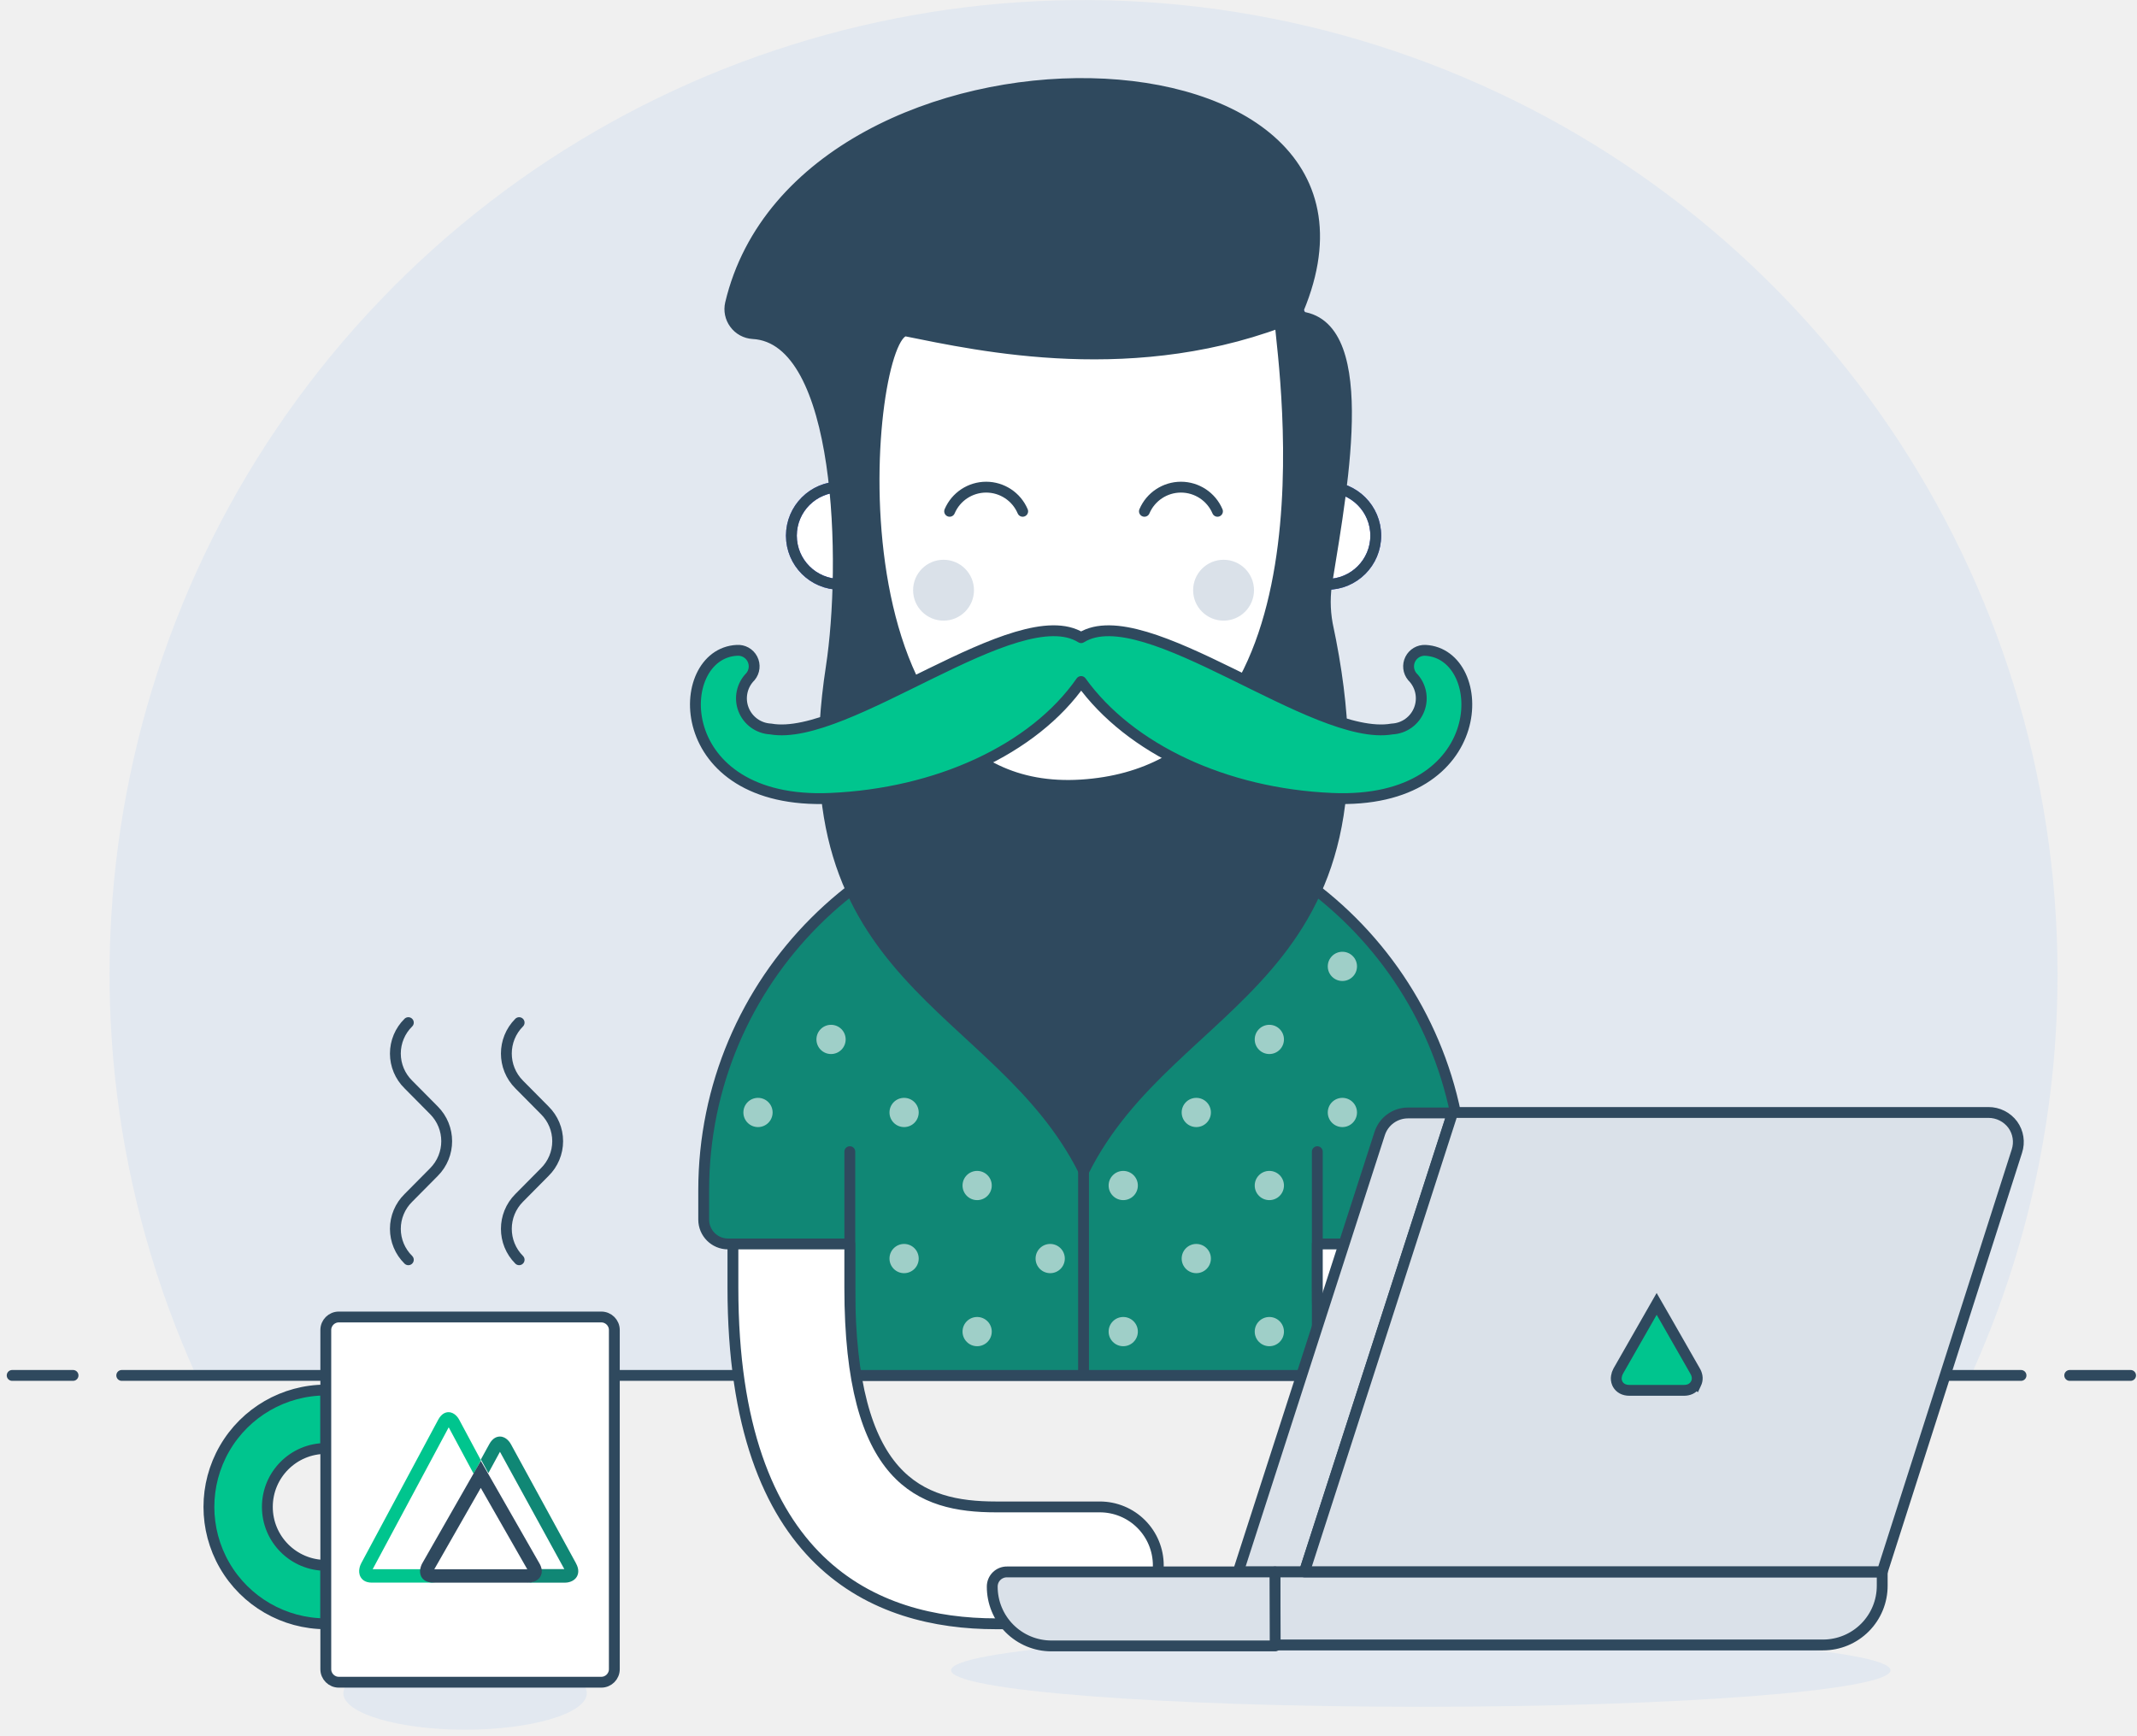
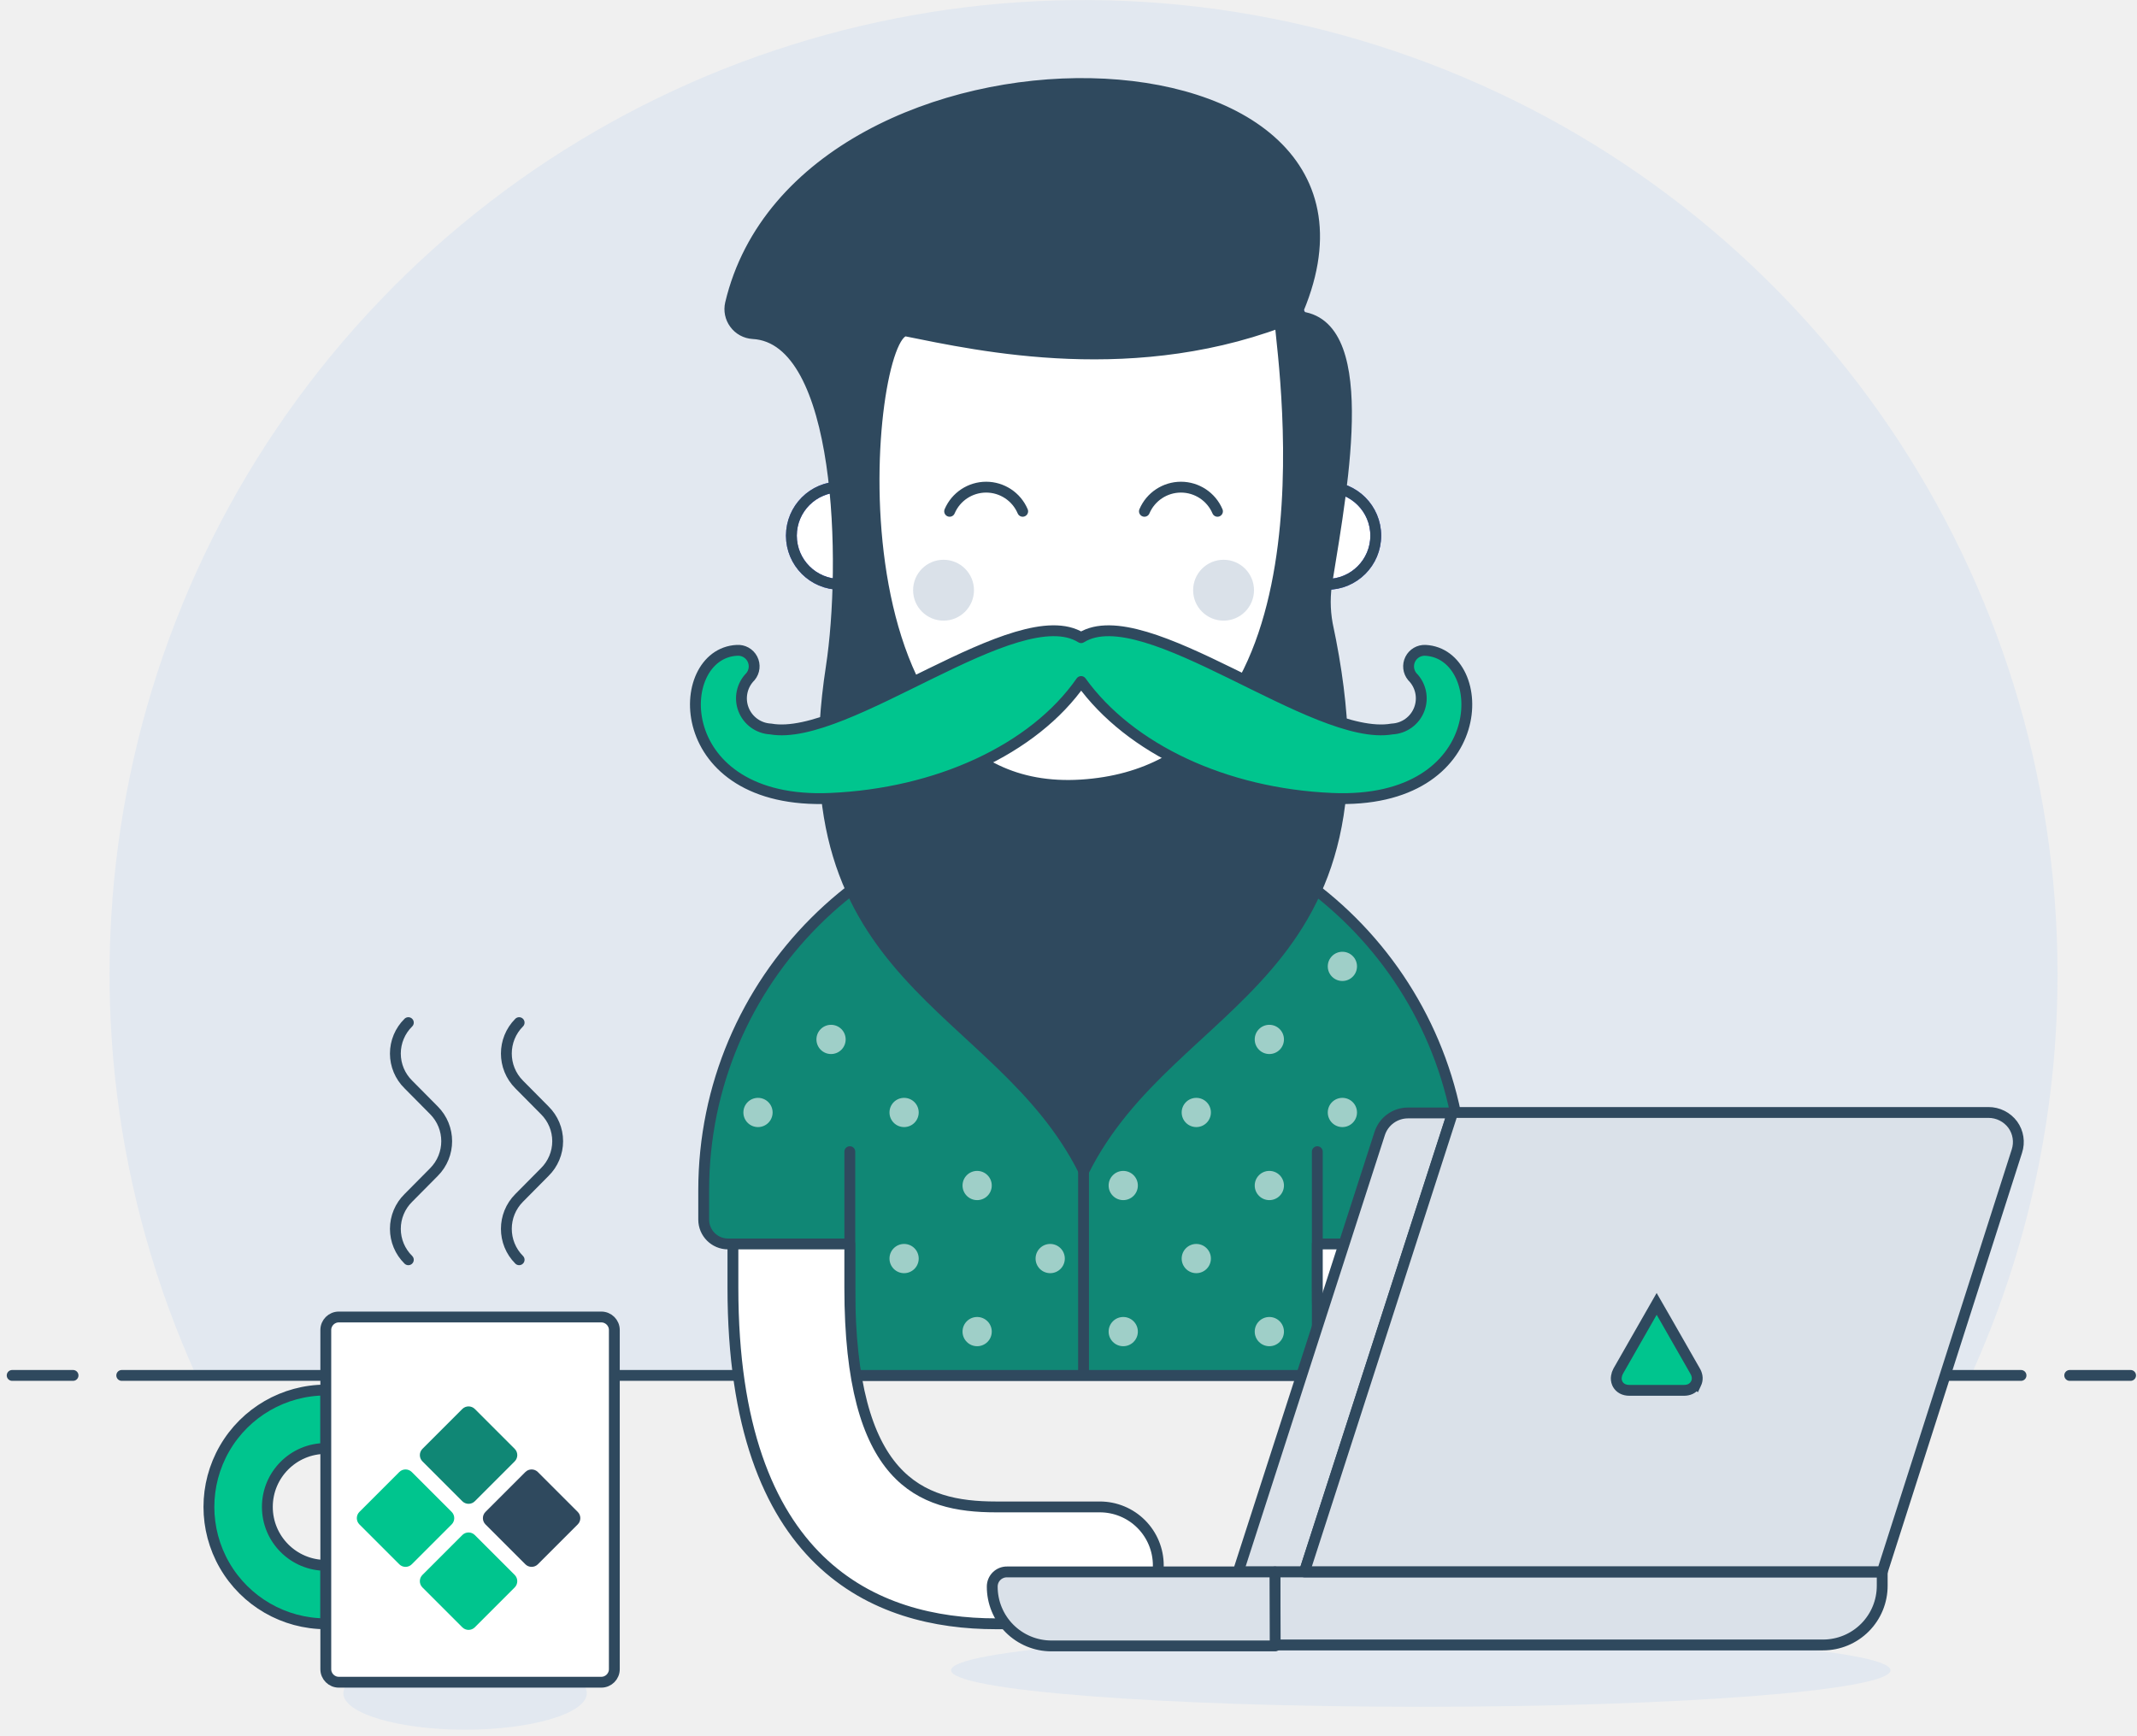
<svg xmlns="http://www.w3.org/2000/svg" width="197" height="160">
  <g fill="none" fill-rule="evenodd">
    <path d="M189.675 89.787c-.003-36.668-22.303-69.649-56.33-83.312C99.318-7.189 60.402 1.212 35.041 27.694 9.68 54.177 2.97 93.42 18.092 126.824H181.684c5.278-11.633 8.003-24.262 7.991-37.037z" fill="#E2E8F0" />
    <path d="M11.223 126.801H186.308M1.122 126.801h5.612M190.797 126.801h5.612" stroke="#2F495E" stroke-linecap="round" stroke-linejoin="round" />
    <g transform="translate(18.76543 7.542088)">
      <ellipse fill="#E2E8F0" cx="24.108" cy="148.552" rx="11.223" ry="3.367" />
      <path d="M18.878 86.734c-.765.751-1.196 1.779-1.196 2.851 0 1.072.431 2.099 1.196 2.851l2.357 2.379c1.57 1.576 1.57 4.125 0 5.701l-2.357 2.379c-.765.751-1.196 1.779-1.196 2.851s.431 2.099 1.196 2.851M29.091 86.734c-1.57 1.576-1.57 4.125 0 5.701l2.357 2.379c.765.751 1.196 1.779 1.196 2.851 0 1.072-.431 2.099-1.196 2.851l-2.357 2.379c-1.57 1.576-1.57 4.125 0 5.701" stroke="#2F495E" stroke-linecap="round" stroke-linejoin="round" />
      <path d="M11.268 142.155c-3.849 0-7.406-2.054-9.331-5.387-1.925-3.334-1.925-7.441 0-10.774 1.925-3.334 5.482-5.387 9.331-5.387v5.387c-2.975 0-5.387 2.412-5.387 5.387 0 2.975 2.412 5.387 5.387 5.387v5.387z" stroke="#2F495E" fill="#00C58E" stroke-linejoin="round" />
      <rect stroke="#2F495E" fill="#FFF" stroke-linejoin="round" x="11.268" y="113.872" width="26.599" height="33.67" rx="1.2" />
      <path d="M58.676 37.351v-5.612c0-12.397 10.05-22.447 22.447-22.447 12.397 0 22.447 10.05 22.447 22.447v5.612c2.479 0 4.489 2.01 4.489 4.489 0 2.479-2.01 4.489-4.489 4.489h-.269c-1.708 10.926-11.119 18.98-22.177 18.98-11.058 0-20.469-8.054-22.177-18.98h-.269c-2.479 0-4.489-2.01-4.489-4.489 0-2.479 2.01-4.489 4.489-4.489z" stroke="#4550E5" fill="#FFF" stroke-linecap="round" stroke-linejoin="round" />
      <path d="M58.676 37.351v-5.612c0-12.397 10.05-22.447 22.447-22.447 12.397 0 22.447 10.05 22.447 22.447v5.612c2.479 0 4.489 2.01 4.489 4.489 0 2.479-2.01 4.489-4.489 4.489h-.269c-1.708 10.926-11.119 18.98-22.177 18.98-11.058 0-20.469-8.054-22.177-18.98h-.269c-2.479 0-4.489-2.01-4.489-4.489 0-2.479 2.01-4.489 4.489-4.489z" stroke="#2F495E" stroke-linecap="round" stroke-linejoin="round" />
      <circle fill="#DAE1E9" cx="94.029" cy="46.869" r="2.806" />
      <circle fill="#DAE1E9" cx="68.215" cy="46.869" r="2.806" />
      <path d="M87.879 52.57c-3.776 3.58-9.692 3.58-13.468 0" stroke="#4550E5" stroke-linecap="round" stroke-linejoin="round" />
      <path d="M68.777 39.596c.574-1.35 1.9-2.227 3.367-2.227 1.467 0 2.793.877 3.367 2.227M86.734 39.596c.574-1.35 1.9-2.227 3.367-2.227 1.467 0 2.793.877 3.367 2.227" stroke="#2F495E" stroke-linecap="round" stroke-linejoin="round" />
      <path d="M102.671 99.978V98.631M59.574 107.138v-8.507M102.671 107.138v-8.507" stroke="#4550E5" stroke-linecap="round" stroke-linejoin="round" />
      <path d="M102.671 107.138h11.223c1.24 0 2.245-1.005 2.245-2.245v-2.694c0-19.339-15.678-35.017-35.017-35.017-19.339 0-35.017 15.678-35.017 35.017v2.694c0 1.24 1.005 2.245 2.245 2.245h11.223v12.121h43.098v-12.121z" fill="#108775" />
      <path d="M81.122 67.183v52.076" stroke="#2F495E" stroke-linejoin="round" />
      <path d="M59.574 107.138v-8.507M102.671 107.138v-8.507M102.671 107.138h11.223c1.24 0 2.245-1.005 2.245-2.245v-2.694c0-19.339-15.678-35.017-35.017-35.017-19.339 0-35.017 15.678-35.017 35.017v2.694c0 1.24 1.005 2.245 2.245 2.245h11.223v12.121h43.098v-12.121z" stroke="#2F495E" stroke-linecap="round" stroke-linejoin="round" />
      <circle fill="#FFF" opacity=".6" cx="104.983" cy="81.549" r="1.347" />
      <circle fill="#FFF" opacity=".6" cx="98.249" cy="88.283" r="1.347" />
      <circle fill="#FFF" opacity=".6" cx="104.983" cy="95.017" r="1.347" />
      <circle fill="#FFF" opacity=".6" cx="98.249" cy="101.751" r="1.347" />
      <circle fill="#FFF" opacity=".6" cx="98.249" cy="115.219" r="1.347" />
      <circle fill="#FFF" opacity=".6" cx="91.515" cy="95.017" r="1.347" />
      <circle fill="#FFF" opacity=".6" cx="84.781" cy="101.751" r="1.347" />
      <circle fill="#FFF" opacity=".6" cx="91.515" cy="108.485" r="1.347" />
      <circle fill="#FFF" opacity=".6" cx="84.781" cy="115.219" r="1.347" />
      <circle fill="#FFF" opacity=".6" cx="71.313" cy="101.751" r="1.347" />
      <circle fill="#FFF" opacity=".6" cx="78.047" cy="108.485" r="1.347" />
      <circle fill="#FFF" opacity=".6" cx="71.313" cy="115.219" r="1.347" />
      <circle fill="#FFF" opacity=".6" cx="57.845" cy="88.283" r="1.347" />
      <circle fill="#FFF" opacity=".6" cx="64.579" cy="95.017" r="1.347" />
      <circle fill="#FFF" opacity=".6" cx="64.579" cy="108.485" r="1.347" />
      <circle fill="#FFF" opacity=".6" cx="51.111" cy="95.017" r="1.347" />
      <path d="M88.013 136.768c0-1.429-.568-2.799-1.578-3.809s-2.381-1.578-3.809-1.578h-9.585c-7.003 0-13.468-2.447-13.468-20.202v-4.04H48.799v4.04c0 25.612 13.176 30.976 24.242 30.976h9.585c1.431.006 2.804-.56 3.816-1.571 1.012-1.012 1.577-2.385 1.571-3.816zM136.521 131.38h-9.607c-7.003 0-13.468-2.447-13.468-20.202v-4.04h-10.774v4.04c0 25.612 13.176 30.976 24.242 30.976h9.607c2.975 0 5.387-2.412 5.387-5.387 0-2.975-2.412-5.387-5.387-5.387z" stroke="#2F495E" fill="#FFF" stroke-linejoin="round" />
      <path d="M64.736 22.963c6.734 1.347 21.347 4.646 35.915-1.347 12.548-27.901-45.522-28.911-52.076-1.167-.148.64-.009 1.312.382 1.841.395.543 1.013.881 1.684.92 8.283.449 8.664 21.347 7.228 30.73C53.378 83.12 73.288 84.691 81.145 100.404c8.193-16.386 29.54-17.306 22.447-50.415-.246-1.351-.246-2.735 0-4.085 1.481-9.113 4.242-24.265-3.03-24.265l-1.324.539c.382 4.489 5.791 41.122-18.339 42.649C56.768 66.352 60.92 22.963 64.736 22.963z" fill="#2F495E" />
      <path d="M64.736 22.963c6.734 1.347 21.347 4.646 35.915-1.347 12.548-27.901-45.522-28.911-52.076-1.167-.148.64-.009 1.312.382 1.841.395.543 1.013.881 1.684.92 8.283.449 8.664 21.347 7.228 30.73C53.378 83.12 73.288 84.691 81.145 100.404c8.193-16.386 29.54-17.306 22.447-50.415-.246-1.351-.246-2.735 0-4.085 1.481-9.113 4.242-24.265-3.03-24.265l-1.324.539c.382 4.489 5.791 41.122-18.339 42.649C56.768 66.352 60.92 22.963 64.736 22.963z" stroke="#2F495E" stroke-linecap="round" stroke-linejoin="round" />
      <path d="M112.637 52.413c-.586-.028-1.133.292-1.396.817-.262.525-.19 1.155.184 1.607.792.791 1.043 1.975.64 3.02-.403 1.044-1.385 1.753-2.503 1.806-7.116 1.257-22.828-12.076-28.664-8.418-5.836-3.659-21.616 9.675-28.62 8.418-1.118-.054-2.1-.762-2.503-1.806-.403-1.044-.152-2.228.64-3.02.381-.458.451-1.1.176-1.629-.274-.529-.839-.842-1.433-.795-5.993.314-6.173 14.299 8.62 13.648 9.854-.426 18.743-4.489 23.12-10.774 4.489 6.24 13.266 10.348 23.12 10.774 14.792.651 14.613-13.333 8.62-13.648z" stroke="#2F495E" fill="#00C58E" stroke-linecap="round" stroke-linejoin="round" />
      <ellipse fill="#E2E8F0" cx="112.211" cy="146.442" rx="43.3" ry="3.367" />
      <path d="M101.481 137.374h-6.105l13.042-40.404c.361-1.134 1.413-1.905 2.604-1.908h4.13l-13.67 42.312z" stroke="#2F495E" fill="#DAE1E9" stroke-linejoin="round" />
      <path d="M154.747 137.374h-53.266l13.67-42.357h49.383c.884-.004 1.717.413 2.245 1.122.513.707.655 1.617.382 2.447l-12.413 38.788z" fill="#DAE1E9" />
      <path d="M154.748 137.374H98.765v6.734h50.527c1.451 0 2.841-.578 3.865-1.606 1.024-1.028 1.596-2.421 1.59-3.871l0-1.257z" stroke="#2F495E" fill="#DAE1E9" stroke-linejoin="round" />
      <path d="M98.765 137.374h-24.691c-.361-.006-.709.133-.967.386-.257.253-.402.599-.402.96-.006 1.451.566 2.844 1.59 3.871 1.024 1.028 2.414 1.606 3.865 1.606h20.629l-.022-6.824z" stroke="#2F495E" fill="#DAE1E9" stroke-linejoin="round" />
      <path d="M154.747 137.374h-53.266l13.67-42.357h49.383c.884-.004 1.717.413 2.245 1.122.513.707.655 1.617.382 2.447l-12.413 38.788z" stroke="#2F495E" stroke-linejoin="round" />
    </g>
    <g>
-       <path d="M35.354 145.903h4.548c.026-.195.082-.384.164-.558l4.266-8.493-2.219-4.417-6.76 13.468zM48.893 145.903h2.173l-5.705-11.223-1.029 2.038 4.371 8.618c.093.175.157.366.189.567z" />
-       <path d="M44.333 136.925l-4.49 8.979h8.979z" />
-       <path d="M39.182 145.372c-.015-.028-.028-.056-.039-.086-.08-.196-.104-.411-.071-.622h-4.716l7.008-13.079 2.301 4.289.667-1.252-2.006-3.747c-.056-.108-.395-.685-.979-.685-.264 0-.642.121-.95.694l-7.1 13.238c-.06.115-.353.716-.062 1.25.133.242.416.531 1.039.531h5.946c-.619 0-.906-.284-1.039-.531z" fill="#00C58E" />
-       <path d="M53.093 144.11l-5.998-10.975c-.062-.115-.408-.699-1.011-.699-.271 0-.66.12-.977.697l-.776 1.412.69 1.261 1.068-1.964 5.934 10.816h-2.257c.029.179.013.362-.047.533-.013.038-.028.074-.047.109l-.019.04c-.303.537-.959.566-1.088.566h3.53c.13 0 .784-.029 1.088-.566.135-.244.231-.655-.092-1.227z" fill="#108775" />
-       <path d="M49.813 145.344l.02-.039c.019-.034.036-.07.049-.107.062-.168.078-.35.049-.526-.034-.191-.103-.373-.203-.539l-4.691-8.206-.717-1.246-.712 1.246-4.688 8.206c-.091.168-.152.351-.181.539-.038.208-.014.423.068.618.012.029.026.058.042.086.141.241.441.528 1.103.528h8.733c.139 0 .816-.029 1.129-.559zm-5.493-8.173l4.287 7.5h-8.572l4.285-7.5z" fill="#2F495E" fill-rule="nonzero" />
+       <path d="m47.447,145.193l-1.699,-1.699l-0.952,-0.952l-1.024,-1.024c-0.319,-0.319 -0.836,-0.319 -1.155,0l-3.674,3.674c-0.319,0.319 -0.319,0.836 0,1.155l3.674,3.674c0.319,0.319 0.836,0.319 1.155,0l3.674,-3.674c0.319,-0.319 0.319,-0.836 -0,-1.155z" fill="#00C58E" />
+       <path d="m41.636,139.382l-3.674,-3.674c-0.319,-0.319 -0.836,-0.319 -1.155,0l-3.674,3.674c-0.319,0.319 -0.319,0.836 0,1.155l3.674,3.674c0.319,0.319 0.836,0.319 1.155,0l3.674,-3.674c0.319,-0.319 0.319,-0.836 0,-1.155z" fill="#00C58E" />
+       <path d="m47.447,133.57l-3.674,-3.674c-0.319,-0.319 -0.836,-0.319 -1.155,0l-0.966,0.966l-0.952,0.952l-1.756,1.756c-0.319,0.319 -0.319,0.836 0,1.155l3.674,3.674c0.319,0.319 0.836,0.319 1.155,0l3.674,-3.674c0.319,-0.319 0.319,-0.836 -0,-1.155l-0,0l0,-0z" fill="#108775" />
+       <path d="m53.258,139.382l-3.674,-3.674c-0.319,-0.319 -0.836,-0.319 -1.155,0l-3.674,3.674c-0.319,0.319 -0.319,0.836 0,1.155l3.674,3.674c0.319,0.319 0.836,0.319 1.155,0l3.674,-3.674c0.319,-0.319 0.319,-0.836 0,-1.155z" fill="#2F495E" />
    </g>
    <path d="M156.331 127.579l-.016.029c-.255.433-.671.568-1.081.568h-5.03c-.504 0-.867-.211-1.07-.557-.028-.051-.028-.051-.05-.102-.085-.202-.11-.424-.073-.625.025-.166.079-.326.164-.484l2.701-4.727.843-1.474.435.756.414.719 2.696 4.717c.089.148.15.31.181.485.032.187.014.38-.049.551-.017.049-.039.097-.053.122l-.011.023z" stroke="#2F495E" fill="#00C58E" fill-rule="nonzero" />
  </g>
</svg>
